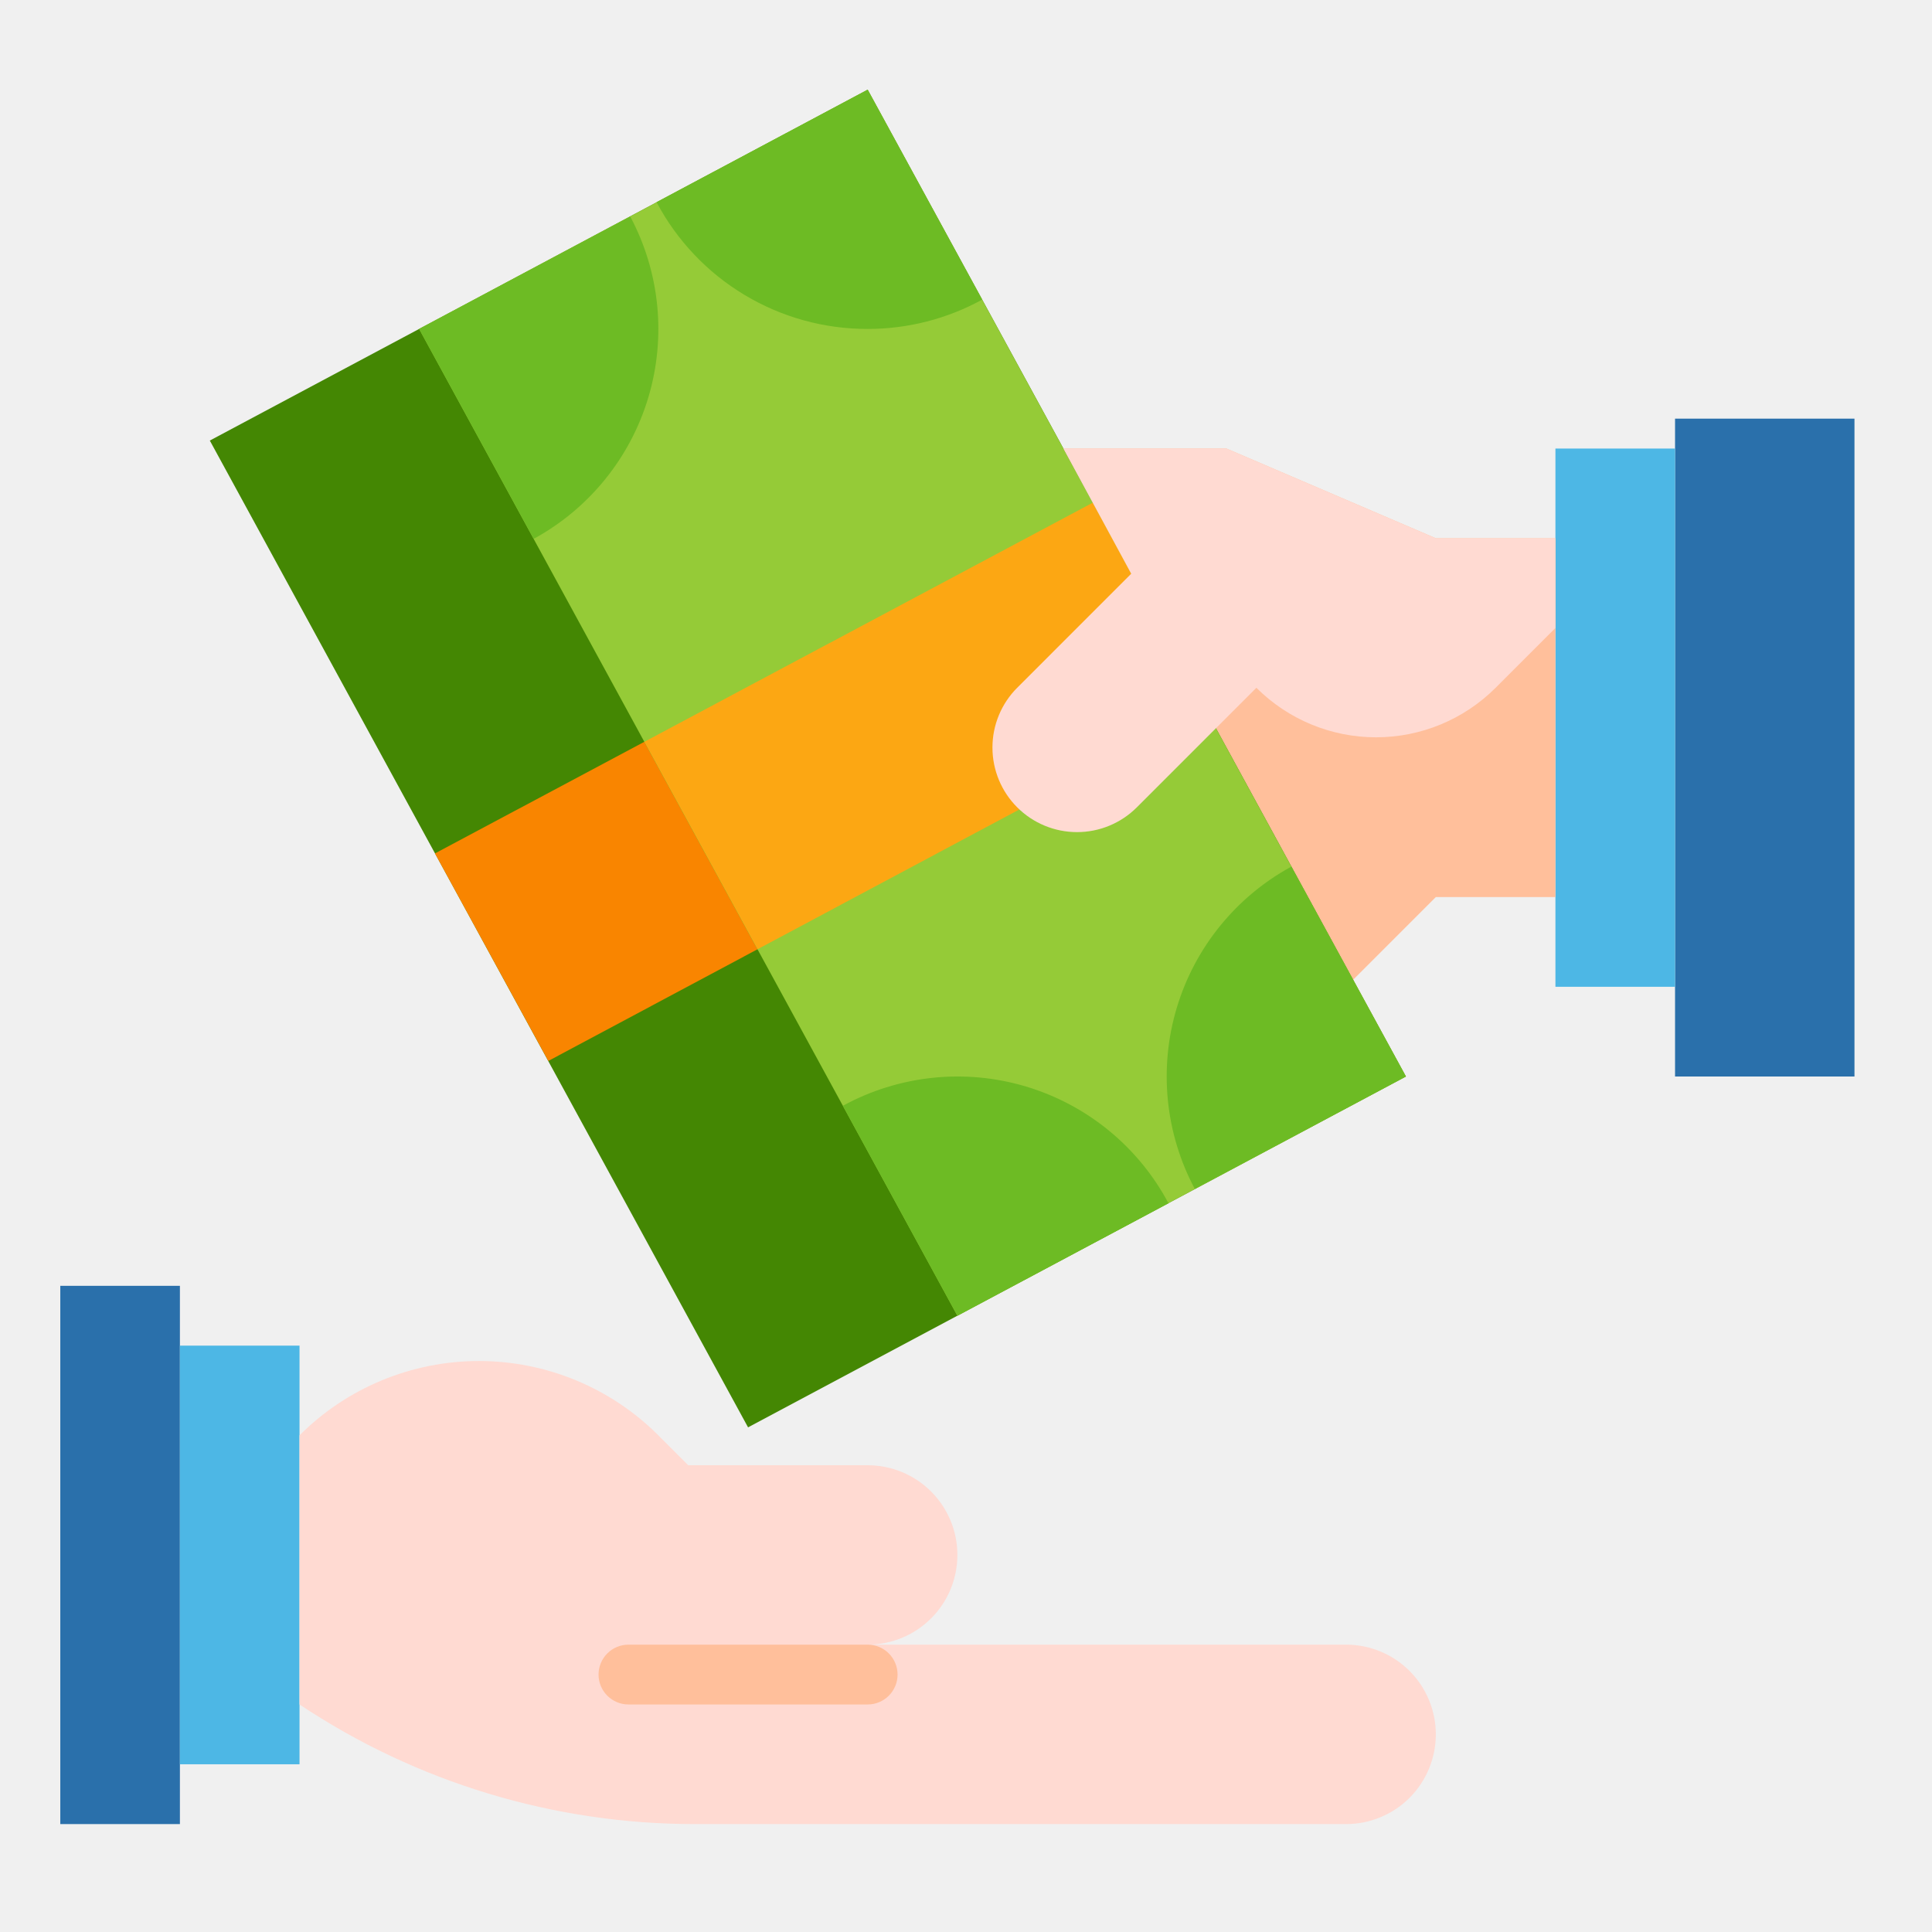
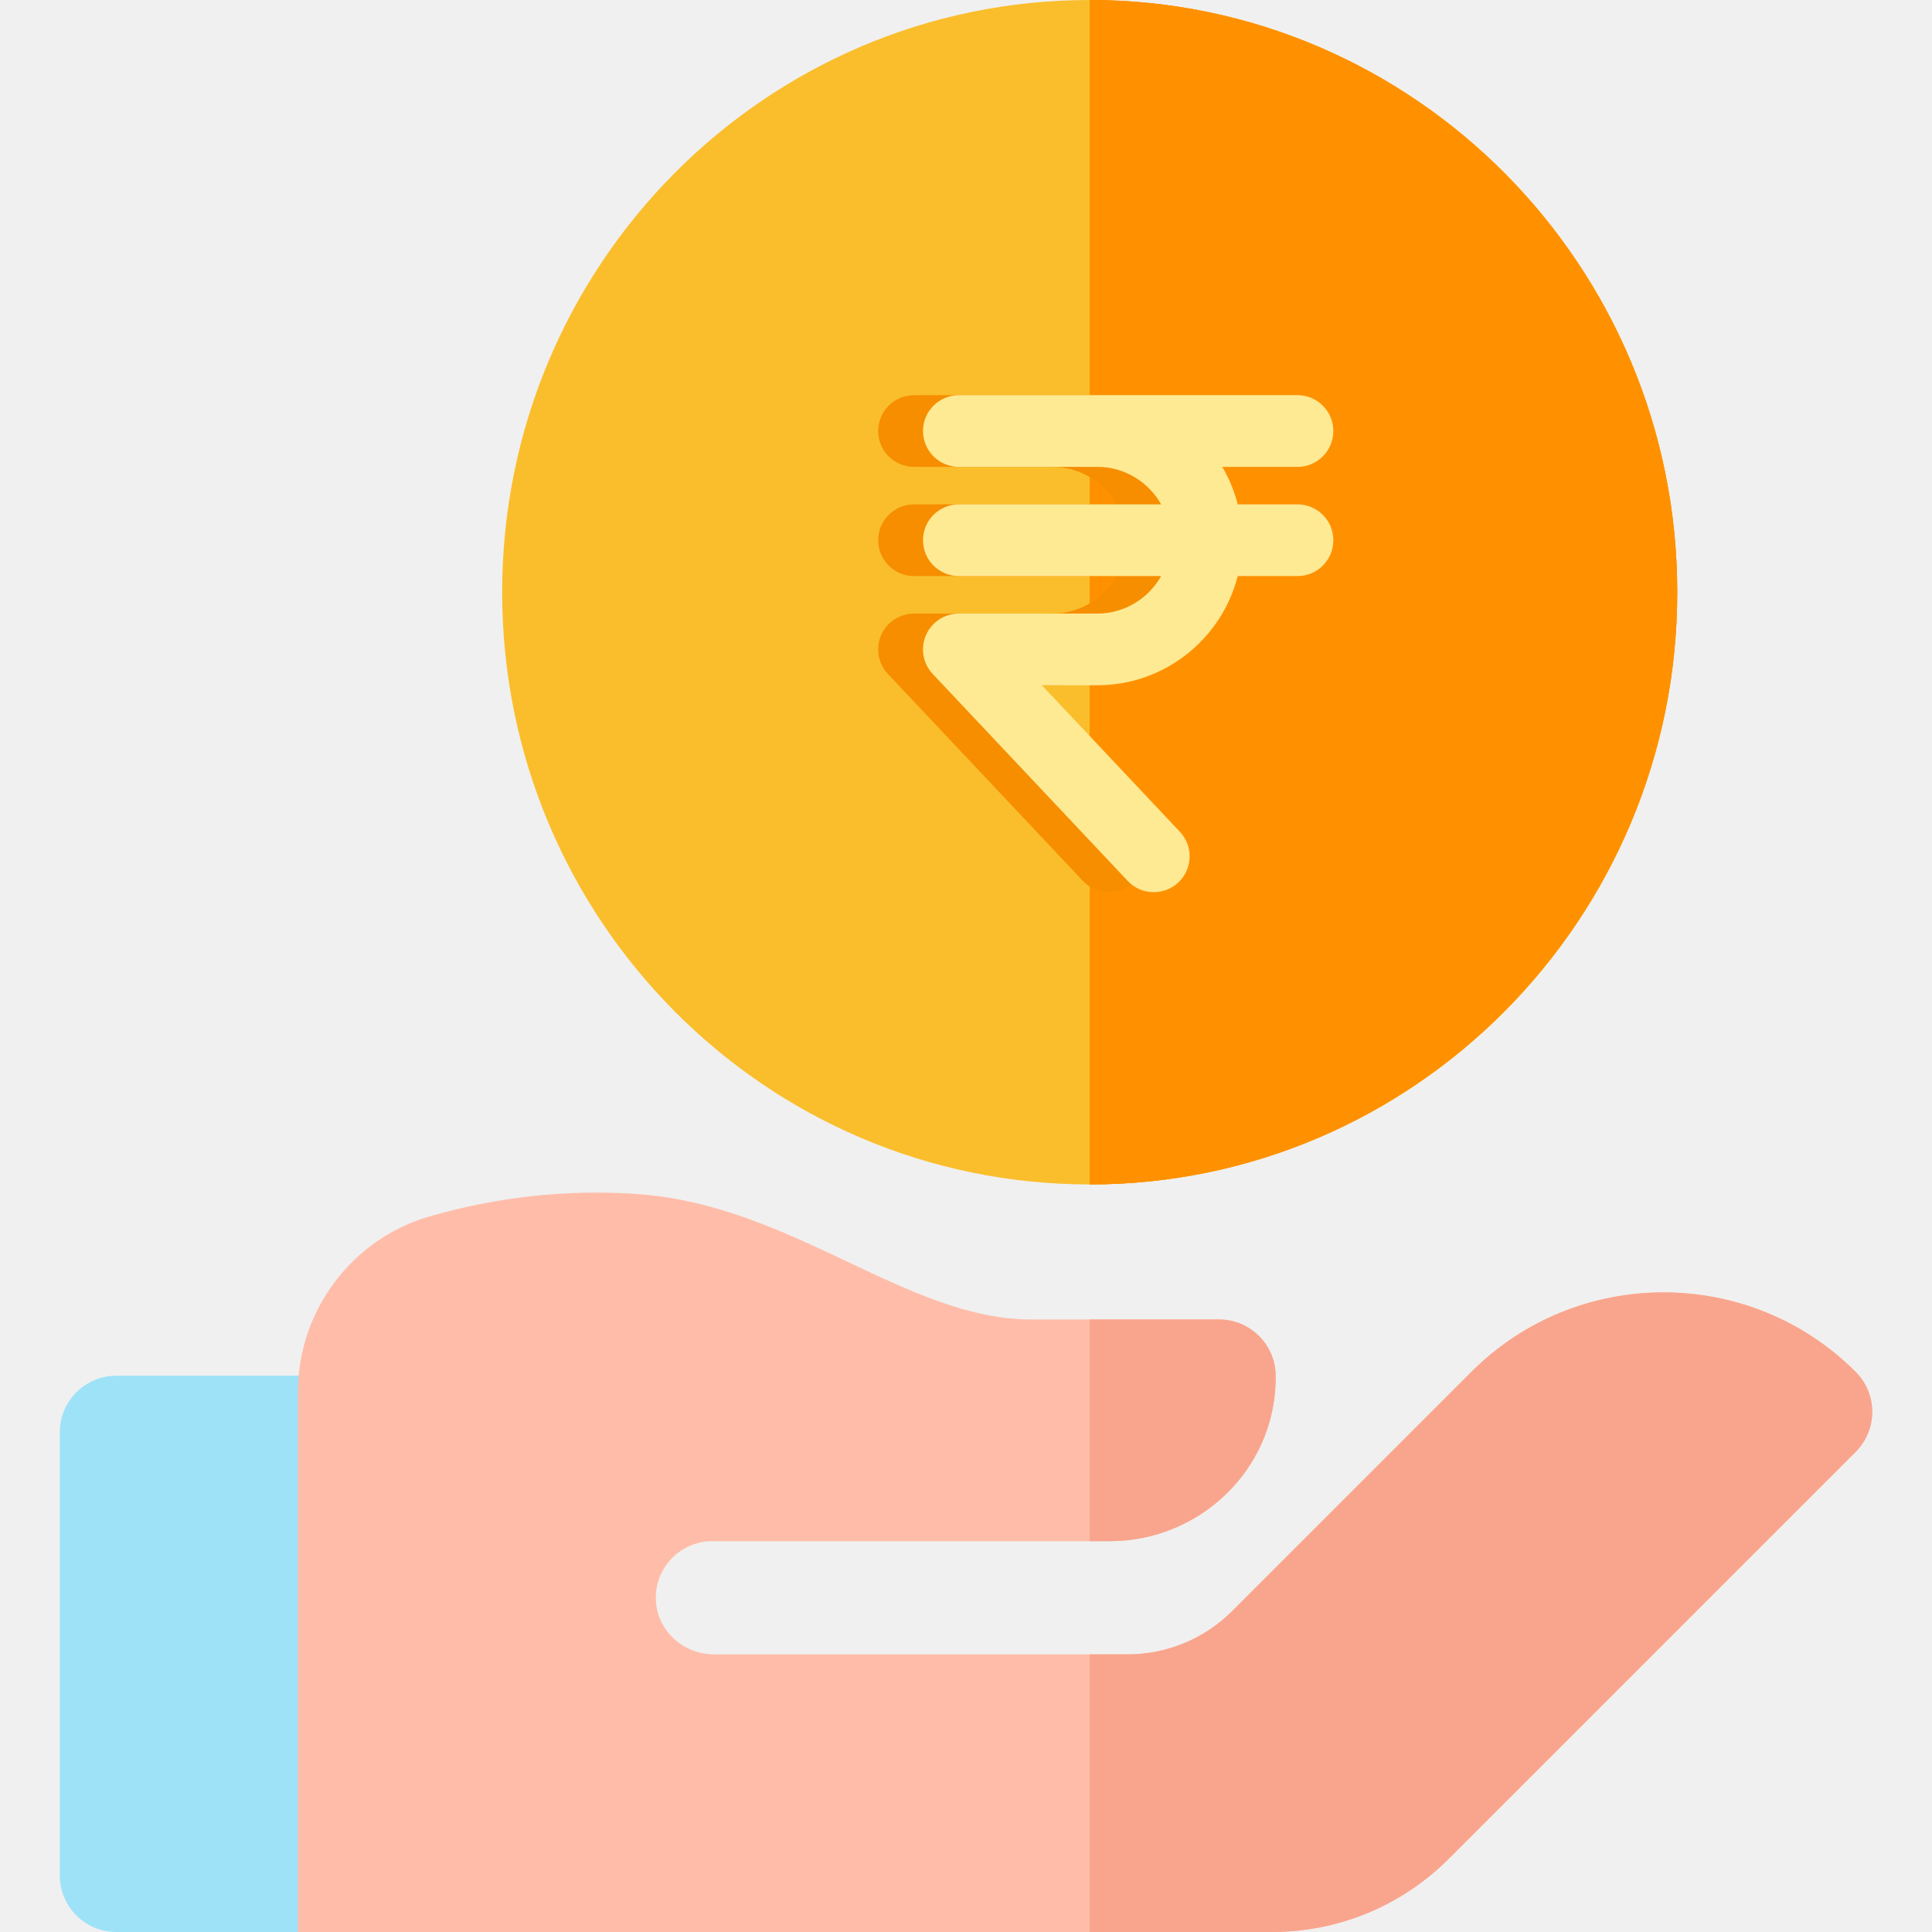
- <svg xmlns="http://www.w3.org/2000/svg" width="100" height="100" viewBox="0 0 100 100" fill="none">
-   <path d="M86.7 21.669H95.987V55.72H86.7V21.669Z" fill="#2A70AB" />
-   <path d="M80.509 23.217H86.7V51.076H80.509V23.217Z" fill="#4DB7E5" />
-   <path d="M80.509 27.86H74.318L63.484 23.217H52.649V51.076H69.675L74.318 46.433H80.509V27.86Z" fill="#FFBF9B" />
-   <path d="M44.911 4.643L10.86 22.803L38.72 73.88L72.77 55.72L44.911 4.643Z" fill="#448703" />
-   <path d="M39.208 49.134L28.38 54.915L22.514 44.173L33.35 38.396L39.208 49.134Z" fill="#F98500" />
-   <path d="M44.91 4.643L21.694 17.026L49.554 68.102L72.77 55.72L44.91 4.643Z" fill="#95CB37" />
-   <path d="M32.621 11.206C34.156 14.084 34.492 17.453 33.556 20.577C32.619 23.702 30.487 26.331 27.622 27.891L21.694 17.026L32.621 11.206Z" fill="#6DBB24" />
-   <path d="M44.91 17.026C42.664 17.03 40.459 16.421 38.534 15.264C36.608 14.108 35.035 12.448 33.983 10.463L44.91 4.643L50.838 15.509C49.022 16.505 46.983 17.027 44.91 17.026Z" fill="#6DBB24" />
-   <path d="M60.481 62.282L49.554 68.102L43.626 57.236C45.062 56.451 46.639 55.959 48.267 55.788C49.894 55.616 51.539 55.77 53.107 56.239C54.675 56.709 56.134 57.484 57.4 58.522C58.666 59.559 59.713 60.837 60.481 62.282Z" fill="#6DBB24" />
-   <path d="M72.77 55.72L61.843 61.539C60.308 58.661 59.972 55.293 60.908 52.168C61.844 49.043 63.977 46.415 66.842 44.854L72.77 55.72Z" fill="#6DBB24" />
-   <path d="M62.416 36.744L39.208 49.134L33.35 38.396L56.565 26.018L62.416 36.744Z" fill="#FCA713" />
-   <path d="M52.649 35.599C51.829 36.42 51.368 37.533 51.369 38.694C51.369 39.854 51.83 40.968 52.651 41.788C53.472 42.609 54.585 43.07 55.745 43.07C56.906 43.071 58.019 42.61 58.84 41.79L65.031 35.599C66.673 37.241 68.9 38.163 71.222 38.163C73.545 38.163 75.772 37.241 77.414 35.599L80.509 32.503V27.86H74.318L63.484 23.217H55.041L58.551 29.697L52.649 35.599Z" fill="#FFDAD2" />
-   <path d="M3.121 66.554H9.312V94.414H3.121V66.554Z" fill="#2A70AB" />
-   <path d="M9.312 69.65H15.503V91.318H9.312V69.65Z" fill="#4DB7E5" />
-   <path d="M34.076 74.293L35.624 75.841H44.91C46.142 75.841 47.323 76.33 48.194 77.201C49.065 78.072 49.554 79.252 49.554 80.484C49.554 81.716 49.065 82.897 48.194 83.767C47.323 84.638 46.142 85.127 44.91 85.127H69.675C70.906 85.127 72.087 85.617 72.958 86.487C73.829 87.358 74.318 88.539 74.318 89.771C74.318 91.002 73.829 92.183 72.958 93.054C72.087 93.925 70.906 94.414 69.675 94.414H35.951C28.673 94.414 21.558 92.26 15.503 88.223V74.293C16.723 73.073 18.17 72.106 19.764 71.446C21.357 70.786 23.065 70.446 24.79 70.446C26.514 70.446 28.222 70.786 29.815 71.446C31.409 72.106 32.857 73.073 34.076 74.293Z" fill="#FFDAD2" />
-   <path d="M30.98 86.675C30.98 87.086 31.144 87.479 31.434 87.769C31.724 88.06 32.118 88.223 32.528 88.223H44.91C45.321 88.223 45.715 88.06 46.005 87.769C46.295 87.479 46.458 87.086 46.458 86.675C46.458 86.265 46.295 85.871 46.005 85.581C45.715 85.29 45.321 85.127 44.91 85.127H32.528C32.118 85.127 31.724 85.29 31.434 85.581C31.144 85.871 30.98 86.265 30.98 86.675Z" fill="#FFBF9B" />
+ <svg xmlns="http://www.w3.org/2000/svg" width="94" height="94" viewBox="0 0 94 94" fill="none">
+   <g clip-path="url(#clip0)">
+     <path d="M53.019 57.628C68.806 57.628 81.605 44.728 81.605 28.814C81.605 12.9 68.806 0 53.019 0C37.231 0 24.433 12.9 24.433 28.814C24.433 44.728 37.231 57.628 53.019 57.628Z" fill="#FABE2C" />
+     <path d="M53.019 0V57.628C68.781 57.628 81.604 44.702 81.604 28.814C81.605 12.926 68.781 0 53.019 0Z" fill="#FF9100" />
+     <path d="M53.019 0V57.628C68.781 57.628 81.604 44.702 81.604 28.814C81.605 12.926 68.781 0 53.019 0Z" fill="#FF9100" />
+     <path d="M17.253 66.934H5.663C4.142 66.934 2.909 68.167 2.909 69.688V91.246C2.909 92.767 4.142 94 5.663 94H14.499L20.007 91.246V69.688C20.007 68.167 18.774 66.934 17.253 66.934Z" fill="#9EE2F8" />
+     <path d="M90.285 66.746C85.131 61.592 76.744 61.592 71.59 66.746L63.352 74.984H63.352L59.952 78.384C58.603 79.734 56.772 80.492 54.864 80.492H34.74C33.258 80.492 31.982 79.352 31.912 77.871C31.837 76.289 33.097 74.984 34.663 74.984H54.008C58.304 74.984 61.994 71.472 62.065 67.178C62.066 67.103 62.067 67.029 62.067 66.954C62.067 65.433 60.834 64.198 59.313 64.198H50.169C47.18 64.198 44.31 62.842 41.272 61.407C38.085 59.902 34.79 58.345 30.937 58.089C27.567 57.864 24.189 58.233 20.897 59.184C17.142 60.268 14.511 63.752 14.499 67.664V94H61.874C65.132 94 68.194 92.731 70.498 90.428L90.285 70.641C91.361 69.565 91.361 67.821 90.285 66.746Z" fill="#FFBDA9" />
+     <path d="M71.59 66.746L63.352 74.984H63.352L59.952 78.384C58.603 79.734 56.773 80.492 54.864 80.492H53.019V94H61.874C65.132 94 68.194 92.731 70.498 90.428L90.285 70.641C91.361 69.565 91.361 67.822 90.285 66.746C85.131 61.592 76.744 61.592 71.59 66.746Z" fill="#F9A58D" />
+     <path d="M62.065 67.178C62.066 67.103 62.067 67.029 62.067 66.954C62.067 65.433 60.834 64.198 59.313 64.198H53.019V74.984H54.008C58.361 74.984 61.993 71.53 62.065 67.178Z" fill="#F9A58D" />
+     <path d="M60.948 24.54H58.041C57.875 23.891 57.618 23.279 57.287 22.715H60.948C61.911 22.715 62.692 21.934 62.692 20.971C62.692 20.008 61.911 19.227 60.948 19.227H51.202H44.471C43.508 19.227 42.727 20.008 42.727 20.971C42.727 21.934 43.508 22.715 44.471 22.715H51.202C52.537 22.715 53.703 23.452 54.315 24.54H44.471C43.508 24.54 42.727 25.321 42.727 26.284C42.727 27.247 43.508 28.028 44.471 28.028H54.315C53.703 29.116 52.537 29.853 51.202 29.853H44.472C43.776 29.853 43.146 30.267 42.87 30.906C42.595 31.545 42.725 32.287 43.202 32.793L52.687 42.86C53.03 43.225 53.493 43.408 53.956 43.408C54.385 43.408 54.815 43.251 55.152 42.934C55.853 42.273 55.886 41.17 55.225 40.469L48.511 33.341H51.202C54.492 33.341 57.263 31.079 58.041 28.028H60.948C61.911 28.028 62.692 27.247 62.692 26.284C62.692 25.321 61.911 24.54 60.948 24.54Z" fill="#F68E00" />
+     <path d="M63.128 24.54H60.221C60.055 23.891 59.798 23.279 59.467 22.715H63.128C64.091 22.715 64.872 21.934 64.872 20.971C64.872 20.008 64.091 19.227 63.128 19.227H53.383H46.652C45.688 19.227 44.908 20.008 44.908 20.971C44.908 21.934 45.688 22.715 46.652 22.715H53.383C54.717 22.715 55.883 23.452 56.495 24.54H46.652C45.688 24.54 44.908 25.321 44.908 26.284C44.908 27.247 45.688 28.028 46.652 28.028H56.495C55.883 29.116 54.717 29.853 53.383 29.853H46.652C45.956 29.853 45.327 30.267 45.051 30.906C44.775 31.545 44.905 32.287 45.382 32.793L54.867 42.86C55.21 43.225 55.673 43.408 56.137 43.408C56.566 43.408 56.995 43.251 57.332 42.934C58.033 42.273 58.066 41.17 57.406 40.469L50.691 33.341H53.383C56.672 33.341 59.443 31.079 60.221 28.028H63.128C64.092 28.028 64.872 27.247 64.872 26.284C64.872 25.321 64.091 24.54 63.128 24.54Z" fill="#FFEA94" />
+   </g>
+   <defs>
+     <clipPath id="clip0">
+       <rect width="94" height="94" fill="white" />
+     </clipPath>
+   </defs>
</svg>
